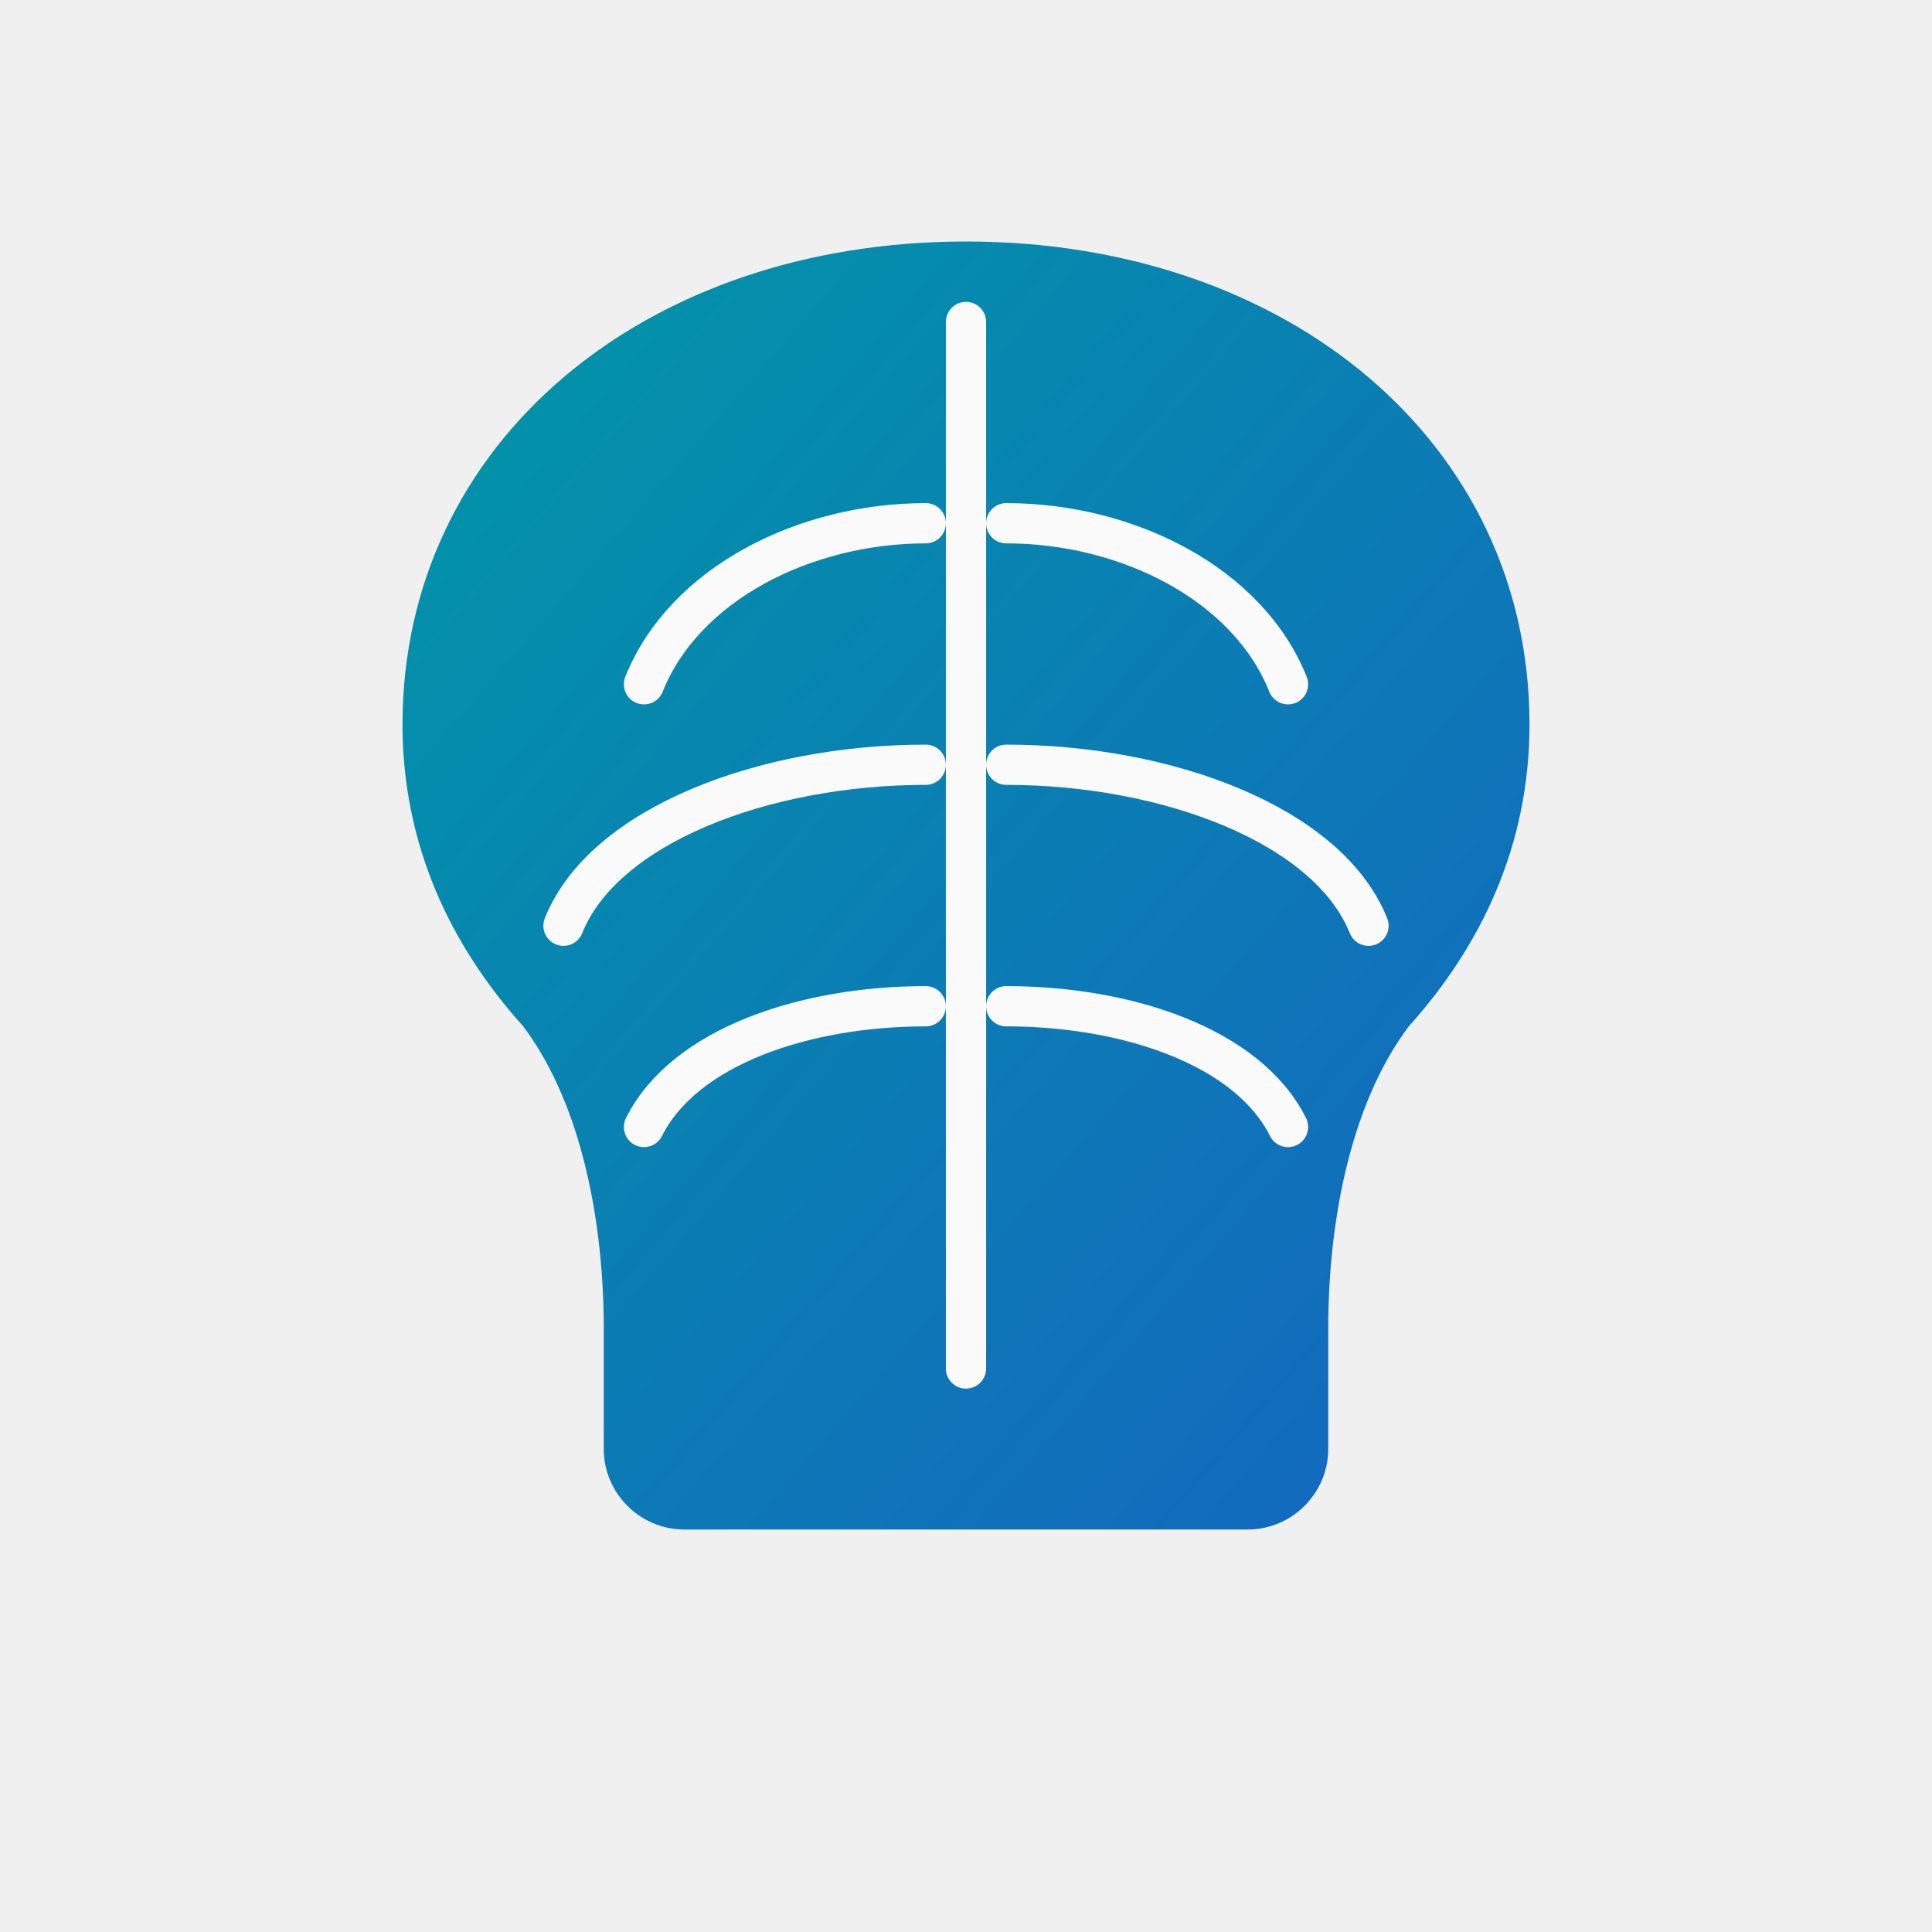
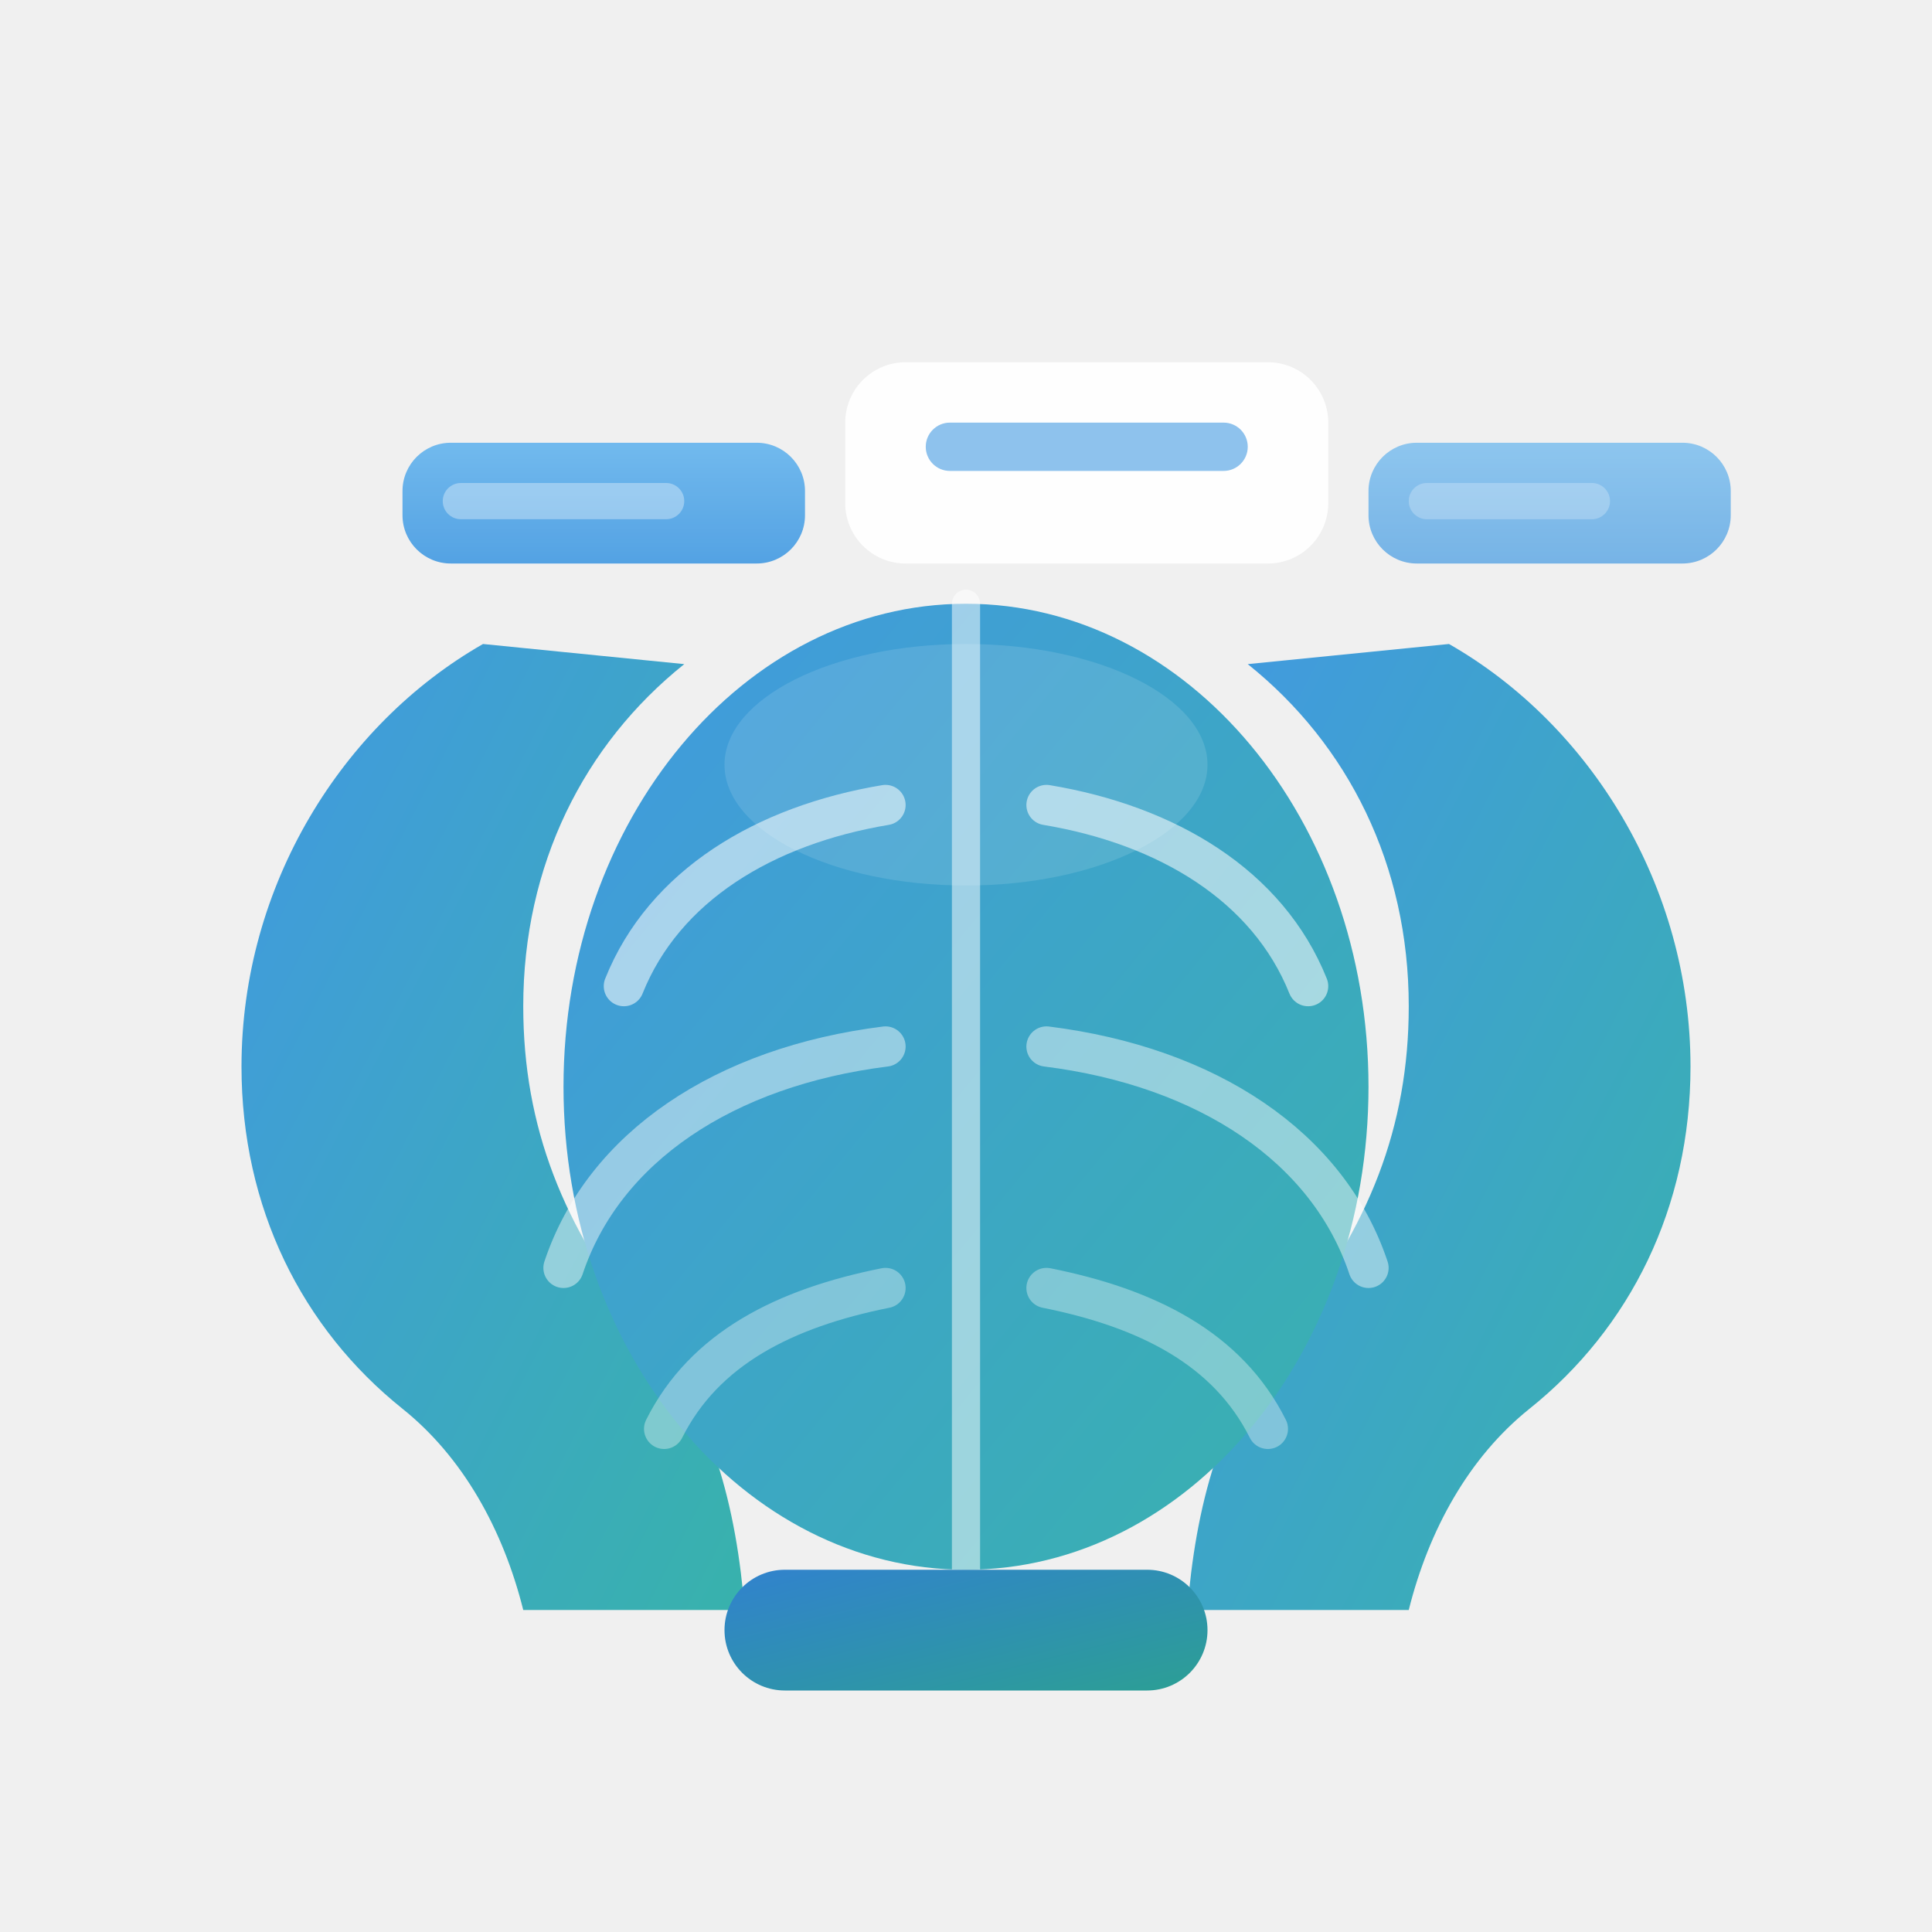
<svg xmlns="http://www.w3.org/2000/svg" viewBox="0 0 96 96" width="96" height="96">
  <defs>
-     <linearGradient id="bg" x1="0%" y1="0%" x2="100%" y2="100%">
-       <stop offset="0%" stop-color="#0097a7" />
-       <stop offset="100%" stop-color="#1565c0" />
+     <linearGradient id="brainGrad" x1="0%" y1="0%" x2="100%" y2="100%">
+       <stop offset="0%" stop-color="#4299e1" />
+       <stop offset="100%" stop-color="#38b2ac" />
+     </linearGradient>
+     <linearGradient id="tabGrad" x1="0%" y1="0%" x2="0%" y2="100%">
+       <stop offset="0%" stop-color="#63b3ed" />
+       <stop offset="100%" stop-color="#4299e1" />
+     </linearGradient>
+     <linearGradient id="brainDark" x1="0%" y1="0%" x2="100%" y2="100%">
+       <stop offset="0%" stop-color="#3182ce" />
+       <stop offset="100%" stop-color="#2c9f94" />
    </linearGradient>
  </defs>
-   <path d="M48 12C32 12 20 22 20 36c0 6 2.4 11 6 15 3 4 4 10 4 15v6c0 2.2 1.8 4 4 4h28c2.2 0 4-1.8 4-4v-6c0-5 1-11 4-15 3.6-4 6-9 6-15 0-14-12-24-28-24z" fill="url(#bg)" />
-   <path d="M48 16v52" stroke="#fafafa" stroke-width="2" stroke-linecap="round" fill="none" />
-   <path d="M46 26c-6 0-12 3-14 8" stroke="#fafafa" stroke-width="2" stroke-linecap="round" fill="none" />
-   <path d="M46 38c-8 0-16 3-18 8" stroke="#fafafa" stroke-width="2" stroke-linecap="round" fill="none" />
-   <path d="M46 50c-6 0-12 2-14 6" stroke="#fafafa" stroke-width="2" stroke-linecap="round" fill="none" />
-   <path d="M50 26c6 0 12 3 14 8" stroke="#fafafa" stroke-width="2" stroke-linecap="round" fill="none" />
-   <path d="M50 38c8 0 16 3 18 8" stroke="#fafafa" stroke-width="2" stroke-linecap="round" fill="none" />
-   <path d="M50 50c6 0 12 2 14 6" stroke="#fafafa" stroke-width="2" stroke-linecap="round" fill="none" />
-   <line x1="36" y1="76" x2="36" y2="84" stroke="url(#bg)" stroke-width="2.5" stroke-linecap="round" />
-   <line x1="48" y1="76" x2="48" y2="84" stroke="url(#bg)" stroke-width="2.5" stroke-linecap="round" />
-   <line x1="60" y1="76" x2="60" y2="84" stroke="url(#bg)" stroke-width="2.5" stroke-linecap="round" />
+   <rect x="20" y="22" width="20" height="6" rx="2.4" fill="url(#tabGrad)" opacity="0.9" />
+   <rect x="22" y="24" width="12" height="1.8" rx="0.9" fill="#fff" opacity="0.35" />
+   <rect x="42" y="18" width="24" height="10" rx="3" fill="#fff" opacity="0.95" />
+   <rect x="46" y="21" width="16" height="2.4" rx="1.2" fill="#4299e1" opacity="0.6" />
+   <rect x="68" y="22" width="18" height="6" rx="2.4" fill="url(#tabGrad)" opacity="0.7" />
+   <rect x="70" y="24" width="10" height="1.8" rx="0.9" fill="#fff" opacity="0.25" />
+   <path d="M24 32c-7 4-12 12-12 21 0 7 3 13 8 17 3 2.4 5 6 6 10h11c-.4-5-1.6-10-5-14C28 61 26 56 26 50c0-7 3-13 8-17l-10-1z" fill="url(#brainGrad)" />
+   <path d="M72 32c7 4 12 12 12 21 0 7-3 13-8 17-3 2.4-5 6-6 10H59c.4-5 1.6-10 5-14 4-5 6-10 6-16 0-7-3-13-8-17l10-1z" fill="url(#brainGrad)" />
+   <ellipse cx="48" cy="54" rx="20" ry="24" fill="url(#brainGrad)" />
+   <path d="M48 30v52" stroke="#fff" stroke-width="1.4" stroke-linecap="round" fill="none" opacity="0.5" />
+   <path d="M44 40c-6 1-11 4-13 9" stroke="#fff" stroke-width="2" stroke-linecap="round" fill="none" opacity="0.55" />
+   <path d="M44 52c-8 1-14 5-16 11" stroke="#fff" stroke-width="2" stroke-linecap="round" fill="none" opacity="0.45" />
+   <path d="M44 64c-5 1-9 3-11 7" stroke="#fff" stroke-width="2" stroke-linecap="round" fill="none" opacity="0.35" />
+   <path d="M52 40c6 1 11 4 13 9" stroke="#fff" stroke-width="2" stroke-linecap="round" fill="none" opacity="0.55" />
+   <path d="M52 52c8 1 14 5 16 11" stroke="#fff" stroke-width="2" stroke-linecap="round" fill="none" opacity="0.45" />
+   <path d="M52 64c5 1 9 3 11 7" stroke="#fff" stroke-width="2" stroke-linecap="round" fill="none" opacity="0.35" />
+   <rect x="36" y="78" width="24" height="6" rx="3" fill="url(#brainDark)" />
+   <ellipse cx="48" cy="38" rx="12" ry="6" fill="#fff" opacity="0.12" />
</svg>
